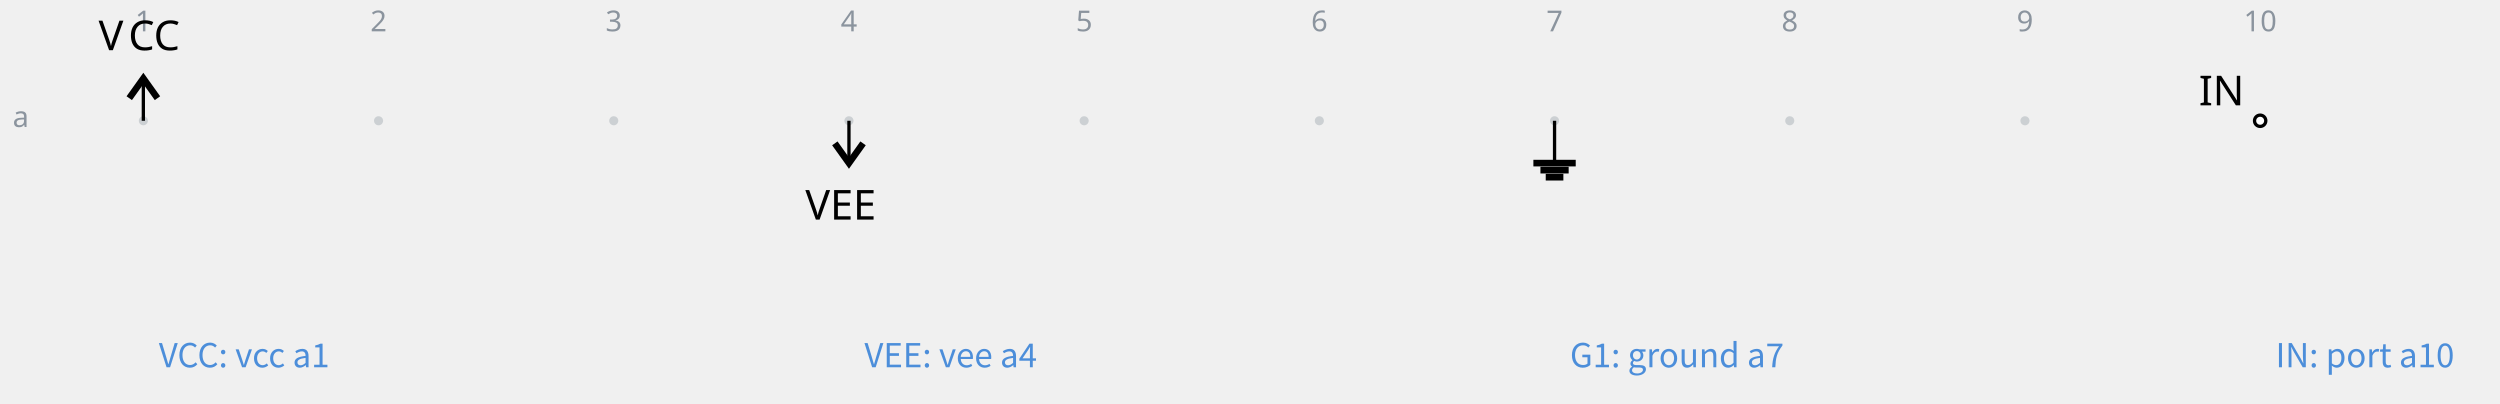
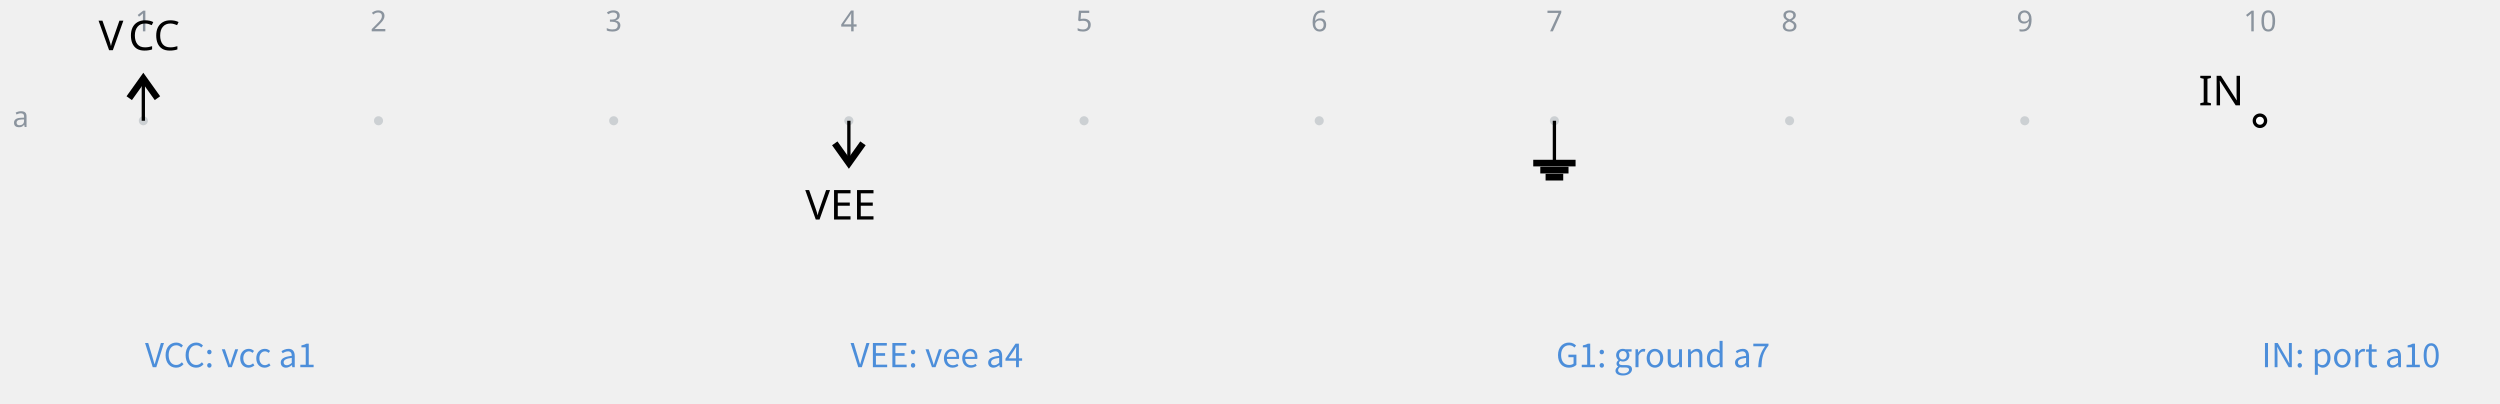
- <svg xmlns="http://www.w3.org/2000/svg" fill="currentColor" width="806.481" height="130.178" viewBox="-72 -72 604.861 97.633">
+ <svg xmlns="http://www.w3.org/2000/svg" fill="currentColor" width="806.557" height="130.178" viewBox="-72 -72 604.918 97.633">
  <g stroke="currentColor" stroke-miterlimit="10" stroke-width=".8">
    <path fill="#8b949e" fill-opacity=".35" stroke="none" stroke-opacity=".35" d="M-36.218-42.781a1.1 1.1 0 1 0-2.2 0 1.1 1.1 0 0 0 2.2 0M20.688-42.781a1.1 1.1 0 1 0-2.2 0 1.1 1.1 0 0 0 2.2 0M77.593-42.781a1.1 1.1 0 1 0-2.2 0 1.1 1.1 0 0 0 2.2 0M134.499-42.781a1.1 1.1 0 1 0-2.2 0 1.1 1.1 0 0 0 2.2 0M191.404-42.781a1.1 1.1 0 1 0-2.2 0 1.1 1.1 0 0 0 2.2 0M248.31-42.781a1.1 1.1 0 1 0-2.2 0 1.1 1.1 0 0 0 2.2 0M305.215-42.781a1.1 1.1 0 1 0-2.2 0 1.1 1.1 0 0 0 2.2 0M362.12-42.781a1.1 1.1 0 1 0-2.2 0 1.1 1.1 0 0 0 2.2 0M419.026-42.781a1.1 1.1 0 1 0-2.2 0 1.1 1.1 0 0 0 2.2 0M475.932-42.781a1.1 1.1 0 1 0-2.2 0 1.1 1.1 0 0 0 2.2 0m-1.1 0" />
    <g fill="#8b949e" stroke="#8b949e">
      <text x="-37.318" y="-42.781" fill="#8b949e" stroke="none" font-family="cmr7" font-size="7" transform="translate(-1.993 -21.645)">1</text>
    </g>
    <g fill="#8b949e" stroke="#8b949e">
      <text x="-37.318" y="-42.781" fill="#8b949e" stroke="none" font-family="cmr7" font-size="7" transform="translate(54.912 -21.645)">2</text>
    </g>
    <g fill="#8b949e" stroke="#8b949e">
      <text x="-37.318" y="-42.781" fill="#8b949e" stroke="none" font-family="cmr7" font-size="7" transform="translate(111.818 -21.645)">3</text>
    </g>
    <g fill="#8b949e" stroke="#8b949e">
      <text x="-37.318" y="-42.781" fill="#8b949e" stroke="none" font-family="cmr7" font-size="7" transform="translate(168.723 -21.645)">4</text>
    </g>
    <g fill="#8b949e" stroke="#8b949e">
      <text x="-37.318" y="-42.781" fill="#8b949e" stroke="none" font-family="cmr7" font-size="7" transform="translate(225.629 -21.645)">5</text>
    </g>
    <g fill="#8b949e" stroke="#8b949e">
      <text x="-37.318" y="-42.781" fill="#8b949e" stroke="none" font-family="cmr7" font-size="7" transform="translate(282.534 -21.645)">6</text>
    </g>
    <g fill="#8b949e" stroke="#8b949e">
      <text x="-37.318" y="-42.781" fill="#8b949e" stroke="none" font-family="cmr7" font-size="7" transform="translate(339.44 -21.645)">7</text>
    </g>
    <g fill="#8b949e" stroke="#8b949e">
      <text x="-37.318" y="-42.781" fill="#8b949e" stroke="none" font-family="cmr7" font-size="7" transform="translate(396.345 -21.645)">8</text>
    </g>
    <g fill="#8b949e" stroke="#8b949e">
      <text x="-37.318" y="-42.781" fill="#8b949e" stroke="none" font-family="cmr7" font-size="7" transform="translate(453.25 -21.645)">9</text>
    </g>
    <g fill="#8b949e" stroke="#8b949e">
      <text x="-37.318" y="-42.781" fill="#8b949e" stroke="none" font-family="cmr7" font-size="7" transform="translate(508.163 -21.645)">10</text>
    </g>
    <g fill="#8b949e" stroke="#8b949e">
      <text x="-37.318" y="-42.781" fill="#8b949e" stroke="none" font-family="cmr7" font-size="7" transform="translate(-31.62 1.507)">a</text>
    </g>
    <g stroke="none" font-family="cmr10" font-size="10">
      <text x="-37.318" y="-42.781" transform="translate(-10.833 -17.074)">V</text>
      <text x="-30.096" y="-42.781" transform="translate(-10.833 -17.074)">CC</text>
    </g>
    <g stroke-width="1.6">
      <path fill="none" d="m-40.732-48.244 3.414-4.78 3.415 4.78" />
      <path fill="none" stroke-width=".8" d="M-37.318-42.781v-10.243" />
    </g>
    <text x="-37.318" y="-42.781" stroke="none" font-family="cmr10" font-size="10" transform="translate(160.16 23.907)">VEE</text>
    <g stroke-width="1.6">
      <path fill="none" d="m129.984-37.318 3.415 4.78 3.414-4.78" />
      <path fill="none" stroke-width=".8" d="M133.399-42.781v10.243" />
    </g>
    <path fill="none" d="M304.115-42.781v10.243" />
    <path fill="none" stroke-width="1.6" d="M298.994-32.538h10.243m-8.536 1.707h6.828m-5.548 1.707h4.268" />
    <g fill="#ffffff">
      <path d="M476.197-42.781a1.365 1.365 0 1 0-2.73 0 1.365 1.365 0 0 0 2.73 0Zm-1.365 0" />
    </g>
    <text x="-37.318" y="-42.781" stroke="none" font-family="cmr10" font-size="10" transform="translate(497.305 -3.733)">IN</text>
    <g>
-       <text x="-37.318" y="-42.781" fill="#4c8eda" stroke="none" font-family="'Noto Sans CJK JP','Noto Sans JP','Hiragino Sans','Yu Gothic',sans-serif" font-size="8" transform="translate(3.733 59.639)">VCC: vcc a1</text>
+       <text x="-37.318" y="-42.781" fill="#4c8eda" stroke="none" font-family="'Noto Sans CJK JP','Noto Sans JP','Hiragino Sans','Yu Gothic',sans-serif" font-size="8" transform="translate(.4 59.639)">VCC: vcc a1</text>
    </g>
    <g>
-       <text x="-37.318" y="-42.781" fill="#4c8eda" stroke="none" font-family="'Noto Sans CJK JP','Noto Sans JP','Hiragino Sans','Yu Gothic',sans-serif" font-size="8" transform="translate(174.45 59.639)">VEE: vee a4</text>
+       <text x="-37.318" y="-42.781" fill="#4c8eda" stroke="none" font-family="'Noto Sans CJK JP','Noto Sans JP','Hiragino Sans','Yu Gothic',sans-serif" font-size="8" transform="translate(171.116 59.639)">VEE: vee a4</text>
    </g>
    <g>
-       <text x="-37.318" y="-42.781" fill="#4c8eda" stroke="none" font-family="'Noto Sans CJK JP','Noto Sans JP','Hiragino Sans','Yu Gothic',sans-serif" font-size="8" transform="translate(345.166 59.639)">G1: ground a7</text>
+       <text x="-37.318" y="-42.781" fill="#4c8eda" stroke="none" font-family="'Noto Sans CJK JP','Noto Sans JP','Hiragino Sans','Yu Gothic',sans-serif" font-size="8" transform="translate(341.833 59.639)">G1: ground a7</text>
    </g>
    <g>
-       <text x="-37.318" y="-42.781" fill="#4c8eda" stroke="none" font-family="'Noto Sans CJK JP','Noto Sans JP','Hiragino Sans','Yu Gothic',sans-serif" font-size="8" transform="translate(515.882 59.639)">IN: port a10</text>
+       <text x="-37.318" y="-42.781" fill="#4c8eda" stroke="none" font-family="'Noto Sans CJK JP','Noto Sans JP','Hiragino Sans','Yu Gothic',sans-serif" font-size="8" transform="translate(512.55 59.639)">IN: port a10</text>
    </g>
  </g>
</svg>
